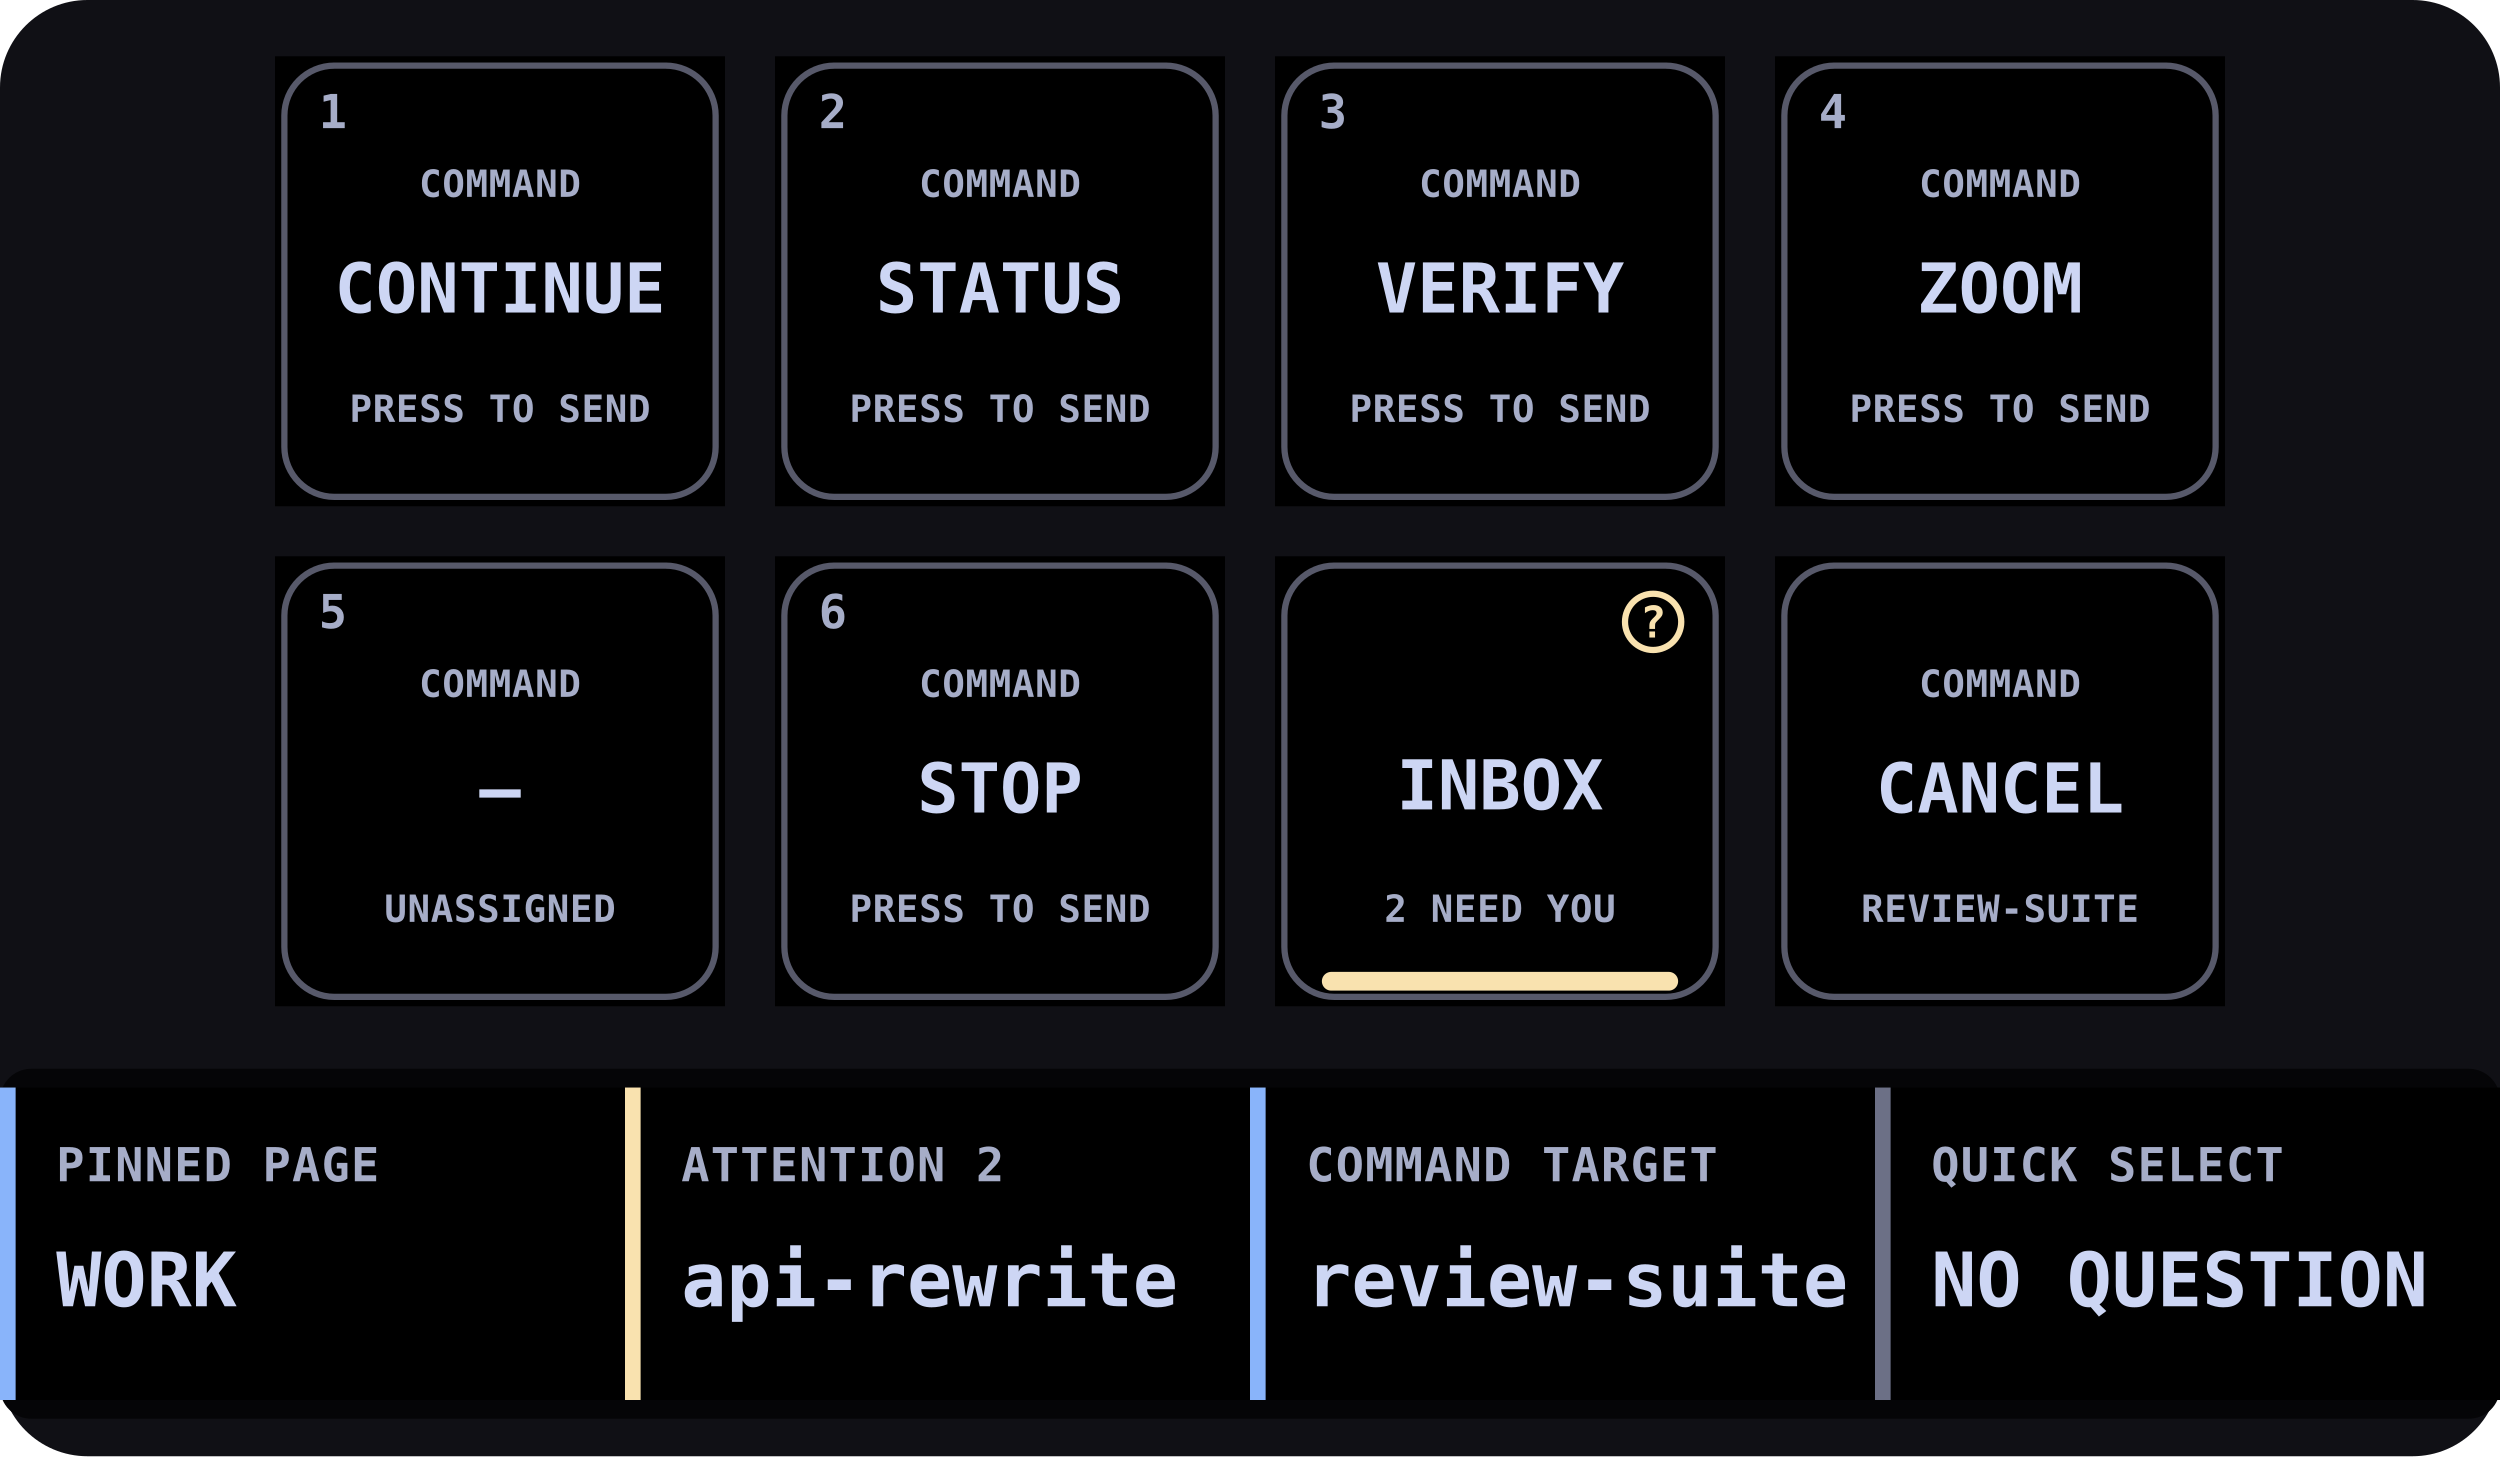
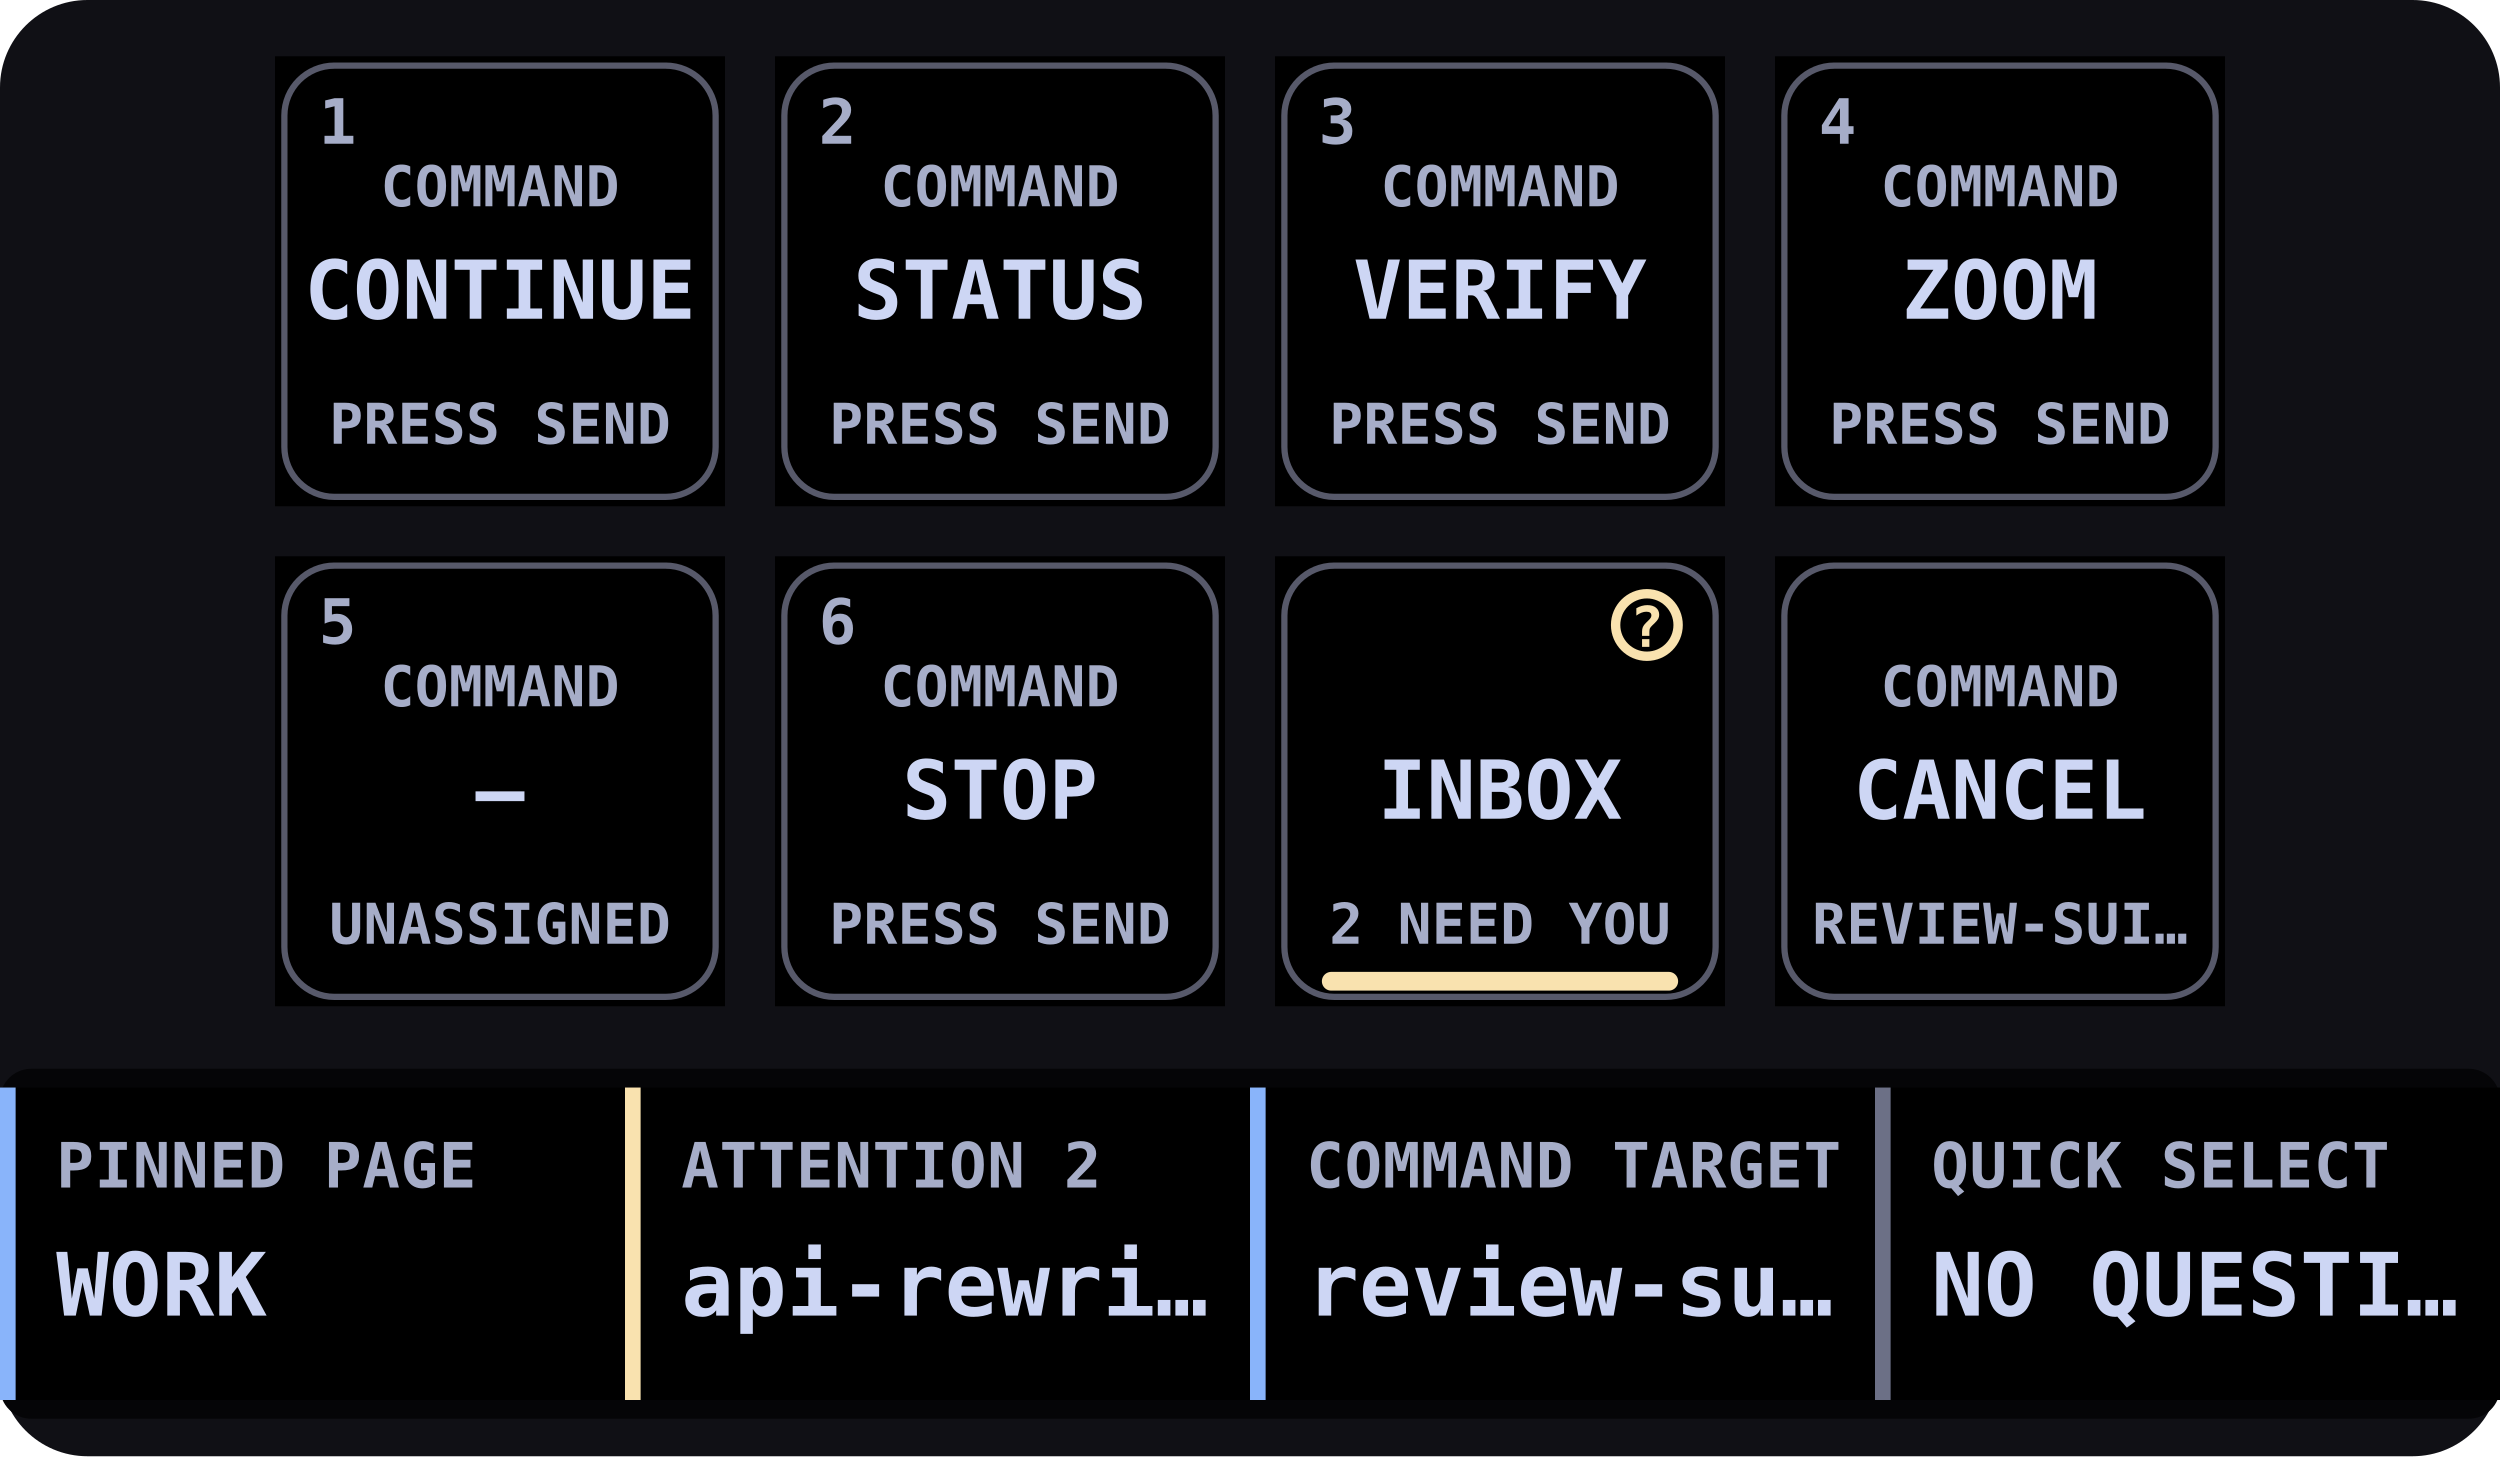
<svg xmlns="http://www.w3.org/2000/svg" width="800" height="466" viewBox="0 0 800 466">
  <rect width="800" height="466" rx="28" fill="#101015" />
  <svg x="88" y="18" width="144" height="144" viewBox="0 0 144 144">
-     <style>.label{font:700 22px Consolas,'Cascadia Mono',monospace;fill:rgb(205 214 244);text-anchor:middle}.meta{font:700 15px Consolas,'Cascadia Mono',monospace;fill:rgb(166 173 200)}.context,.detail{font:700 12px Consolas,'Cascadia Mono',monospace;fill:rgb(166 173 200);text-anchor:middle;letter-spacing:.2px}</style>
+     <style>.label{font:700 26px Consolas,'Cascadia Mono',monospace;fill:rgb(205 214 244);text-anchor:middle}.meta{font:700 20px Consolas,'Cascadia Mono',monospace;fill:rgb(166 173 200)}.context,.detail{font:700 18px Consolas,'Cascadia Mono',monospace;fill:rgb(166 173 200);text-anchor:middle;letter-spacing:.1px}</style>
    <rect width="144" height="144" fill="#000000" />
    <rect x="3" y="3" width="138" height="138" rx="16" fill="none" stroke="rgb(87 89 106)" stroke-width="2" />
-     <text x="14" y="23" class="meta">1</text>
-     <text x="72" y="45" class="context">COMMAND</text>
-     <text x="72" y="82" class="label">
+     <text x="14" y="28" class="meta">1</text>
+     <text x="72" y="48" class="context">COMMAND</text>
+     <text x="72" y="84" class="label">
      <tspan x="72" dy="0">CONTINUE</tspan>
    </text>
-     <text x="72" y="117" class="detail">PRESS TO SEND</text>
+     <text x="72" y="124" class="detail">PRESS SEND</text>
  </svg>
  <svg x="248" y="18" width="144" height="144" viewBox="0 0 144 144">
-     <style>.label{font:700 22px Consolas,'Cascadia Mono',monospace;fill:rgb(205 214 244);text-anchor:middle}.meta{font:700 15px Consolas,'Cascadia Mono',monospace;fill:rgb(166 173 200)}.context,.detail{font:700 12px Consolas,'Cascadia Mono',monospace;fill:rgb(166 173 200);text-anchor:middle;letter-spacing:.2px}</style>
+     <style>.label{font:700 26px Consolas,'Cascadia Mono',monospace;fill:rgb(205 214 244);text-anchor:middle}.meta{font:700 20px Consolas,'Cascadia Mono',monospace;fill:rgb(166 173 200)}.context,.detail{font:700 18px Consolas,'Cascadia Mono',monospace;fill:rgb(166 173 200);text-anchor:middle;letter-spacing:.1px}</style>
    <rect width="144" height="144" fill="#000000" />
    <rect x="3" y="3" width="138" height="138" rx="16" fill="none" stroke="rgb(87 89 106)" stroke-width="2" />
-     <text x="14" y="23" class="meta">2</text>
-     <text x="72" y="45" class="context">COMMAND</text>
-     <text x="72" y="82" class="label">
+     <text x="14" y="28" class="meta">2</text>
+     <text x="72" y="48" class="context">COMMAND</text>
+     <text x="72" y="84" class="label">
      <tspan x="72" dy="0">STATUS</tspan>
    </text>
-     <text x="72" y="117" class="detail">PRESS TO SEND</text>
+     <text x="72" y="124" class="detail">PRESS SEND</text>
  </svg>
  <svg x="408" y="18" width="144" height="144" viewBox="0 0 144 144">
-     <style>.label{font:700 22px Consolas,'Cascadia Mono',monospace;fill:rgb(205 214 244);text-anchor:middle}.meta{font:700 15px Consolas,'Cascadia Mono',monospace;fill:rgb(166 173 200)}.context,.detail{font:700 12px Consolas,'Cascadia Mono',monospace;fill:rgb(166 173 200);text-anchor:middle;letter-spacing:.2px}</style>
+     <style>.label{font:700 26px Consolas,'Cascadia Mono',monospace;fill:rgb(205 214 244);text-anchor:middle}.meta{font:700 20px Consolas,'Cascadia Mono',monospace;fill:rgb(166 173 200)}.context,.detail{font:700 18px Consolas,'Cascadia Mono',monospace;fill:rgb(166 173 200);text-anchor:middle;letter-spacing:.1px}</style>
    <rect width="144" height="144" fill="#000000" />
    <rect x="3" y="3" width="138" height="138" rx="16" fill="none" stroke="rgb(87 89 106)" stroke-width="2" />
-     <text x="14" y="23" class="meta">3</text>
-     <text x="72" y="45" class="context">COMMAND</text>
-     <text x="72" y="82" class="label">
+     <text x="14" y="28" class="meta">3</text>
+     <text x="72" y="48" class="context">COMMAND</text>
+     <text x="72" y="84" class="label">
      <tspan x="72" dy="0">VERIFY</tspan>
    </text>
-     <text x="72" y="117" class="detail">PRESS TO SEND</text>
+     <text x="72" y="124" class="detail">PRESS SEND</text>
  </svg>
  <svg x="568" y="18" width="144" height="144" viewBox="0 0 144 144">
-     <style>.label{font:700 22px Consolas,'Cascadia Mono',monospace;fill:rgb(205 214 244);text-anchor:middle}.meta{font:700 15px Consolas,'Cascadia Mono',monospace;fill:rgb(166 173 200)}.context,.detail{font:700 12px Consolas,'Cascadia Mono',monospace;fill:rgb(166 173 200);text-anchor:middle;letter-spacing:.2px}</style>
+     <style>.label{font:700 26px Consolas,'Cascadia Mono',monospace;fill:rgb(205 214 244);text-anchor:middle}.meta{font:700 20px Consolas,'Cascadia Mono',monospace;fill:rgb(166 173 200)}.context,.detail{font:700 18px Consolas,'Cascadia Mono',monospace;fill:rgb(166 173 200);text-anchor:middle;letter-spacing:.1px}</style>
    <rect width="144" height="144" fill="#000000" />
    <rect x="3" y="3" width="138" height="138" rx="16" fill="none" stroke="rgb(87 89 106)" stroke-width="2" />
-     <text x="14" y="23" class="meta">4</text>
-     <text x="72" y="45" class="context">COMMAND</text>
-     <text x="72" y="82" class="label">
+     <text x="14" y="28" class="meta">4</text>
+     <text x="72" y="48" class="context">COMMAND</text>
+     <text x="72" y="84" class="label">
      <tspan x="72" dy="0">ZOOM</tspan>
    </text>
-     <text x="72" y="117" class="detail">PRESS TO SEND</text>
+     <text x="72" y="124" class="detail">PRESS SEND</text>
  </svg>
  <svg x="88" y="178" width="144" height="144" viewBox="0 0 144 144">
-     <style>.label{font:700 22px Consolas,'Cascadia Mono',monospace;fill:rgb(205 214 244);text-anchor:middle}.meta{font:700 15px Consolas,'Cascadia Mono',monospace;fill:rgb(166 173 200)}.context,.detail{font:700 12px Consolas,'Cascadia Mono',monospace;fill:rgb(166 173 200);text-anchor:middle;letter-spacing:.2px}</style>
+     <style>.label{font:700 26px Consolas,'Cascadia Mono',monospace;fill:rgb(205 214 244);text-anchor:middle}.meta{font:700 20px Consolas,'Cascadia Mono',monospace;fill:rgb(166 173 200)}.context,.detail{font:700 18px Consolas,'Cascadia Mono',monospace;fill:rgb(166 173 200);text-anchor:middle;letter-spacing:.1px}</style>
    <rect width="144" height="144" fill="#000000" />
    <rect x="3" y="3" width="138" height="138" rx="16" fill="none" stroke="rgb(87 89 106)" stroke-width="2" />
-     <text x="14" y="23" class="meta">5</text>
-     <text x="72" y="45" class="context">COMMAND</text>
-     <text x="72" y="82" class="label">
+     <text x="14" y="28" class="meta">5</text>
+     <text x="72" y="48" class="context">COMMAND</text>
+     <text x="72" y="84" class="label">
      <tspan x="72" dy="0">—</tspan>
    </text>
-     <text x="72" y="117" class="detail">UNASSIGNED</text>
+     <text x="72" y="124" class="detail">UNASSIGNED</text>
  </svg>
  <svg x="248" y="178" width="144" height="144" viewBox="0 0 144 144">
-     <style>.label{font:700 22px Consolas,'Cascadia Mono',monospace;fill:rgb(205 214 244);text-anchor:middle}.meta{font:700 15px Consolas,'Cascadia Mono',monospace;fill:rgb(166 173 200)}.context,.detail{font:700 12px Consolas,'Cascadia Mono',monospace;fill:rgb(166 173 200);text-anchor:middle;letter-spacing:.2px}</style>
+     <style>.label{font:700 26px Consolas,'Cascadia Mono',monospace;fill:rgb(205 214 244);text-anchor:middle}.meta{font:700 20px Consolas,'Cascadia Mono',monospace;fill:rgb(166 173 200)}.context,.detail{font:700 18px Consolas,'Cascadia Mono',monospace;fill:rgb(166 173 200);text-anchor:middle;letter-spacing:.1px}</style>
    <rect width="144" height="144" fill="#000000" />
    <rect x="3" y="3" width="138" height="138" rx="16" fill="none" stroke="rgb(87 89 106)" stroke-width="2" />
-     <text x="14" y="23" class="meta">6</text>
-     <text x="72" y="45" class="context">COMMAND</text>
-     <text x="72" y="82" class="label">
+     <text x="14" y="28" class="meta">6</text>
+     <text x="72" y="48" class="context">COMMAND</text>
+     <text x="72" y="84" class="label">
      <tspan x="72" dy="0">STOP</tspan>
    </text>
-     <text x="72" y="117" class="detail">PRESS TO SEND</text>
+     <text x="72" y="124" class="detail">PRESS SEND</text>
  </svg>
  <svg x="408" y="178" width="144" height="144" viewBox="0 0 144 144">
-     <style>.label{font:700 22px Consolas,'Cascadia Mono',monospace;fill:rgb(205 214 244);text-anchor:middle}.meta{font:700 15px Consolas,'Cascadia Mono',monospace;fill:rgb(166 173 200)}.context,.detail{font:700 12px Consolas,'Cascadia Mono',monospace;fill:rgb(166 173 200);text-anchor:middle;letter-spacing:.2px}</style>
+     <style>.label{font:700 26px Consolas,'Cascadia Mono',monospace;fill:rgb(205 214 244);text-anchor:middle}.meta{font:700 20px Consolas,'Cascadia Mono',monospace;fill:rgb(166 173 200)}.context,.detail{font:700 18px Consolas,'Cascadia Mono',monospace;fill:rgb(166 173 200);text-anchor:middle;letter-spacing:.1px}</style>
    <rect width="144" height="144" fill="#000000" />
    <rect x="3" y="3" width="138" height="138" rx="16" fill="none" stroke="rgb(87 89 106)" stroke-width="2" />
-     <circle cx="121" cy="21" r="9" fill="none" stroke="rgb(249 226 175)" stroke-width="2" />
-     <text x="121" y="26" text-anchor="middle" font-family="Consolas,monospace" font-size="14" font-weight="700" fill="rgb(249 226 175)">?</text>
-     <text x="72" y="81" class="label">
+     <circle cx="119" cy="22" r="10" fill="none" stroke="rgb(249 226 175)" stroke-width="3" />
+     <text x="119" y="29" text-anchor="middle" font-family="Consolas,monospace" font-size="18" font-weight="700" fill="rgb(249 226 175)">?</text>
+     <text x="72" y="84" class="label">
      <tspan x="72" dy="0">INBOX</tspan>
    </text>
-     <text x="72" y="117" class="detail">2 NEED YOU</text>
+     <text x="72" y="124" class="detail">2 NEED YOU</text>
    <path d="M18 136H126" stroke="rgb(249 226 175)" stroke-width="6" stroke-linecap="round" />
  </svg>
  <svg x="568" y="178" width="144" height="144" viewBox="0 0 144 144">
-     <style>.label{font:700 22px Consolas,'Cascadia Mono',monospace;fill:rgb(205 214 244);text-anchor:middle}.meta{font:700 15px Consolas,'Cascadia Mono',monospace;fill:rgb(166 173 200)}.context,.detail{font:700 12px Consolas,'Cascadia Mono',monospace;fill:rgb(166 173 200);text-anchor:middle;letter-spacing:.2px}</style>
+     <style>.label{font:700 26px Consolas,'Cascadia Mono',monospace;fill:rgb(205 214 244);text-anchor:middle}.meta{font:700 20px Consolas,'Cascadia Mono',monospace;fill:rgb(166 173 200)}.context,.detail{font:700 18px Consolas,'Cascadia Mono',monospace;fill:rgb(166 173 200);text-anchor:middle;letter-spacing:.1px}</style>
    <rect width="144" height="144" fill="#000000" />
    <rect x="3" y="3" width="138" height="138" rx="16" fill="none" stroke="rgb(87 89 106)" stroke-width="2" />
-     <text x="72" y="45" class="context">COMMAND</text>
-     <text x="72" y="82" class="label">
+     <text x="72" y="48" class="context">COMMAND</text>
+     <text x="72" y="84" class="label">
      <tspan x="72" dy="0">CANCEL</tspan>
    </text>
-     <text x="72" y="117" class="detail">REVIEW-SUITE</text>
+     <text x="72" y="124" class="detail">REVIEW-SUI…</text>
  </svg>
  <rect y="342" width="800" height="112" rx="10" fill="#050507" />
  <svg x="0" y="348" width="200" height="100" viewBox="0 0 200 100">
-     <style>.title{font:700 15px Consolas,'Cascadia Mono',monospace;fill:rgb(166 173 200);letter-spacing:.4px}.value{font:700 24px Consolas,'Cascadia Mono',monospace;fill:rgb(205 214 244)}</style>
+     <style>.title{font:700 20px Consolas,'Cascadia Mono',monospace;fill:rgb(166 173 200);letter-spacing:.2px}.value{font:700 28px Consolas,'Cascadia Mono',monospace;fill:rgb(205 214 244)}</style>
    <rect width="200" height="100" fill="#000000" />
    <rect x="0" y="0" width="5" height="100" fill="rgb(137 180 250)" />
-     <text x="18" y="30" class="title">PINNED PAGE</text>
-     <text x="18" y="70" class="value">WORK</text>
+     <text x="18" y="32" class="title">PINNED PAGE</text>
+     <text x="18" y="73" class="value">WORK</text>
  </svg>
  <svg x="200" y="348" width="200" height="100" viewBox="0 0 200 100">
-     <style>.title{font:700 15px Consolas,'Cascadia Mono',monospace;fill:rgb(166 173 200);letter-spacing:.4px}.value{font:700 24px Consolas,'Cascadia Mono',monospace;fill:rgb(205 214 244)}</style>
+     <style>.title{font:700 20px Consolas,'Cascadia Mono',monospace;fill:rgb(166 173 200);letter-spacing:.2px}.value{font:700 28px Consolas,'Cascadia Mono',monospace;fill:rgb(205 214 244)}</style>
    <rect width="200" height="100" fill="#000000" />
    <rect x="0" y="0" width="5" height="100" fill="rgb(249 226 175)" />
-     <text x="18" y="30" class="title">ATTENTION 2</text>
-     <text x="18" y="70" class="value">api-rewrite</text>
+     <text x="18" y="32" class="title">ATTENTION 2</text>
+     <text x="18" y="73" class="value">api-rewri…</text>
  </svg>
  <svg x="400" y="348" width="200" height="100" viewBox="0 0 200 100">
-     <style>.title{font:700 15px Consolas,'Cascadia Mono',monospace;fill:rgb(166 173 200);letter-spacing:.4px}.value{font:700 24px Consolas,'Cascadia Mono',monospace;fill:rgb(205 214 244)}</style>
+     <style>.title{font:700 20px Consolas,'Cascadia Mono',monospace;fill:rgb(166 173 200);letter-spacing:.2px}.value{font:700 28px Consolas,'Cascadia Mono',monospace;fill:rgb(205 214 244)}</style>
    <rect width="200" height="100" fill="#000000" />
    <rect x="0" y="0" width="5" height="100" fill="rgb(137 180 250)" />
-     <text x="18" y="30" class="title">COMMAND TARGET</text>
-     <text x="18" y="70" class="value">review-suite</text>
+     <text x="18" y="32" class="title">COMMAND TARGET</text>
+     <text x="18" y="73" class="value">review-su…</text>
  </svg>
  <svg x="600" y="348" width="200" height="100" viewBox="0 0 200 100">
-     <style>.title{font:700 15px Consolas,'Cascadia Mono',monospace;fill:rgb(166 173 200);letter-spacing:.4px}.value{font:700 24px Consolas,'Cascadia Mono',monospace;fill:rgb(205 214 244)}</style>
+     <style>.title{font:700 20px Consolas,'Cascadia Mono',monospace;fill:rgb(166 173 200);letter-spacing:.2px}.value{font:700 28px Consolas,'Cascadia Mono',monospace;fill:rgb(205 214 244)}</style>
    <rect width="200" height="100" fill="#000000" />
    <rect x="0" y="0" width="5" height="100" fill="rgb(108 112 134)" />
-     <text x="18" y="30" class="title">QUICK SELECT</text>
-     <text x="18" y="70" class="value">NO QUESTION</text>
+     <text x="18" y="32" class="title">QUICK SELECT</text>
+     <text x="18" y="73" class="value">NO QUESTI…</text>
  </svg>
</svg>
